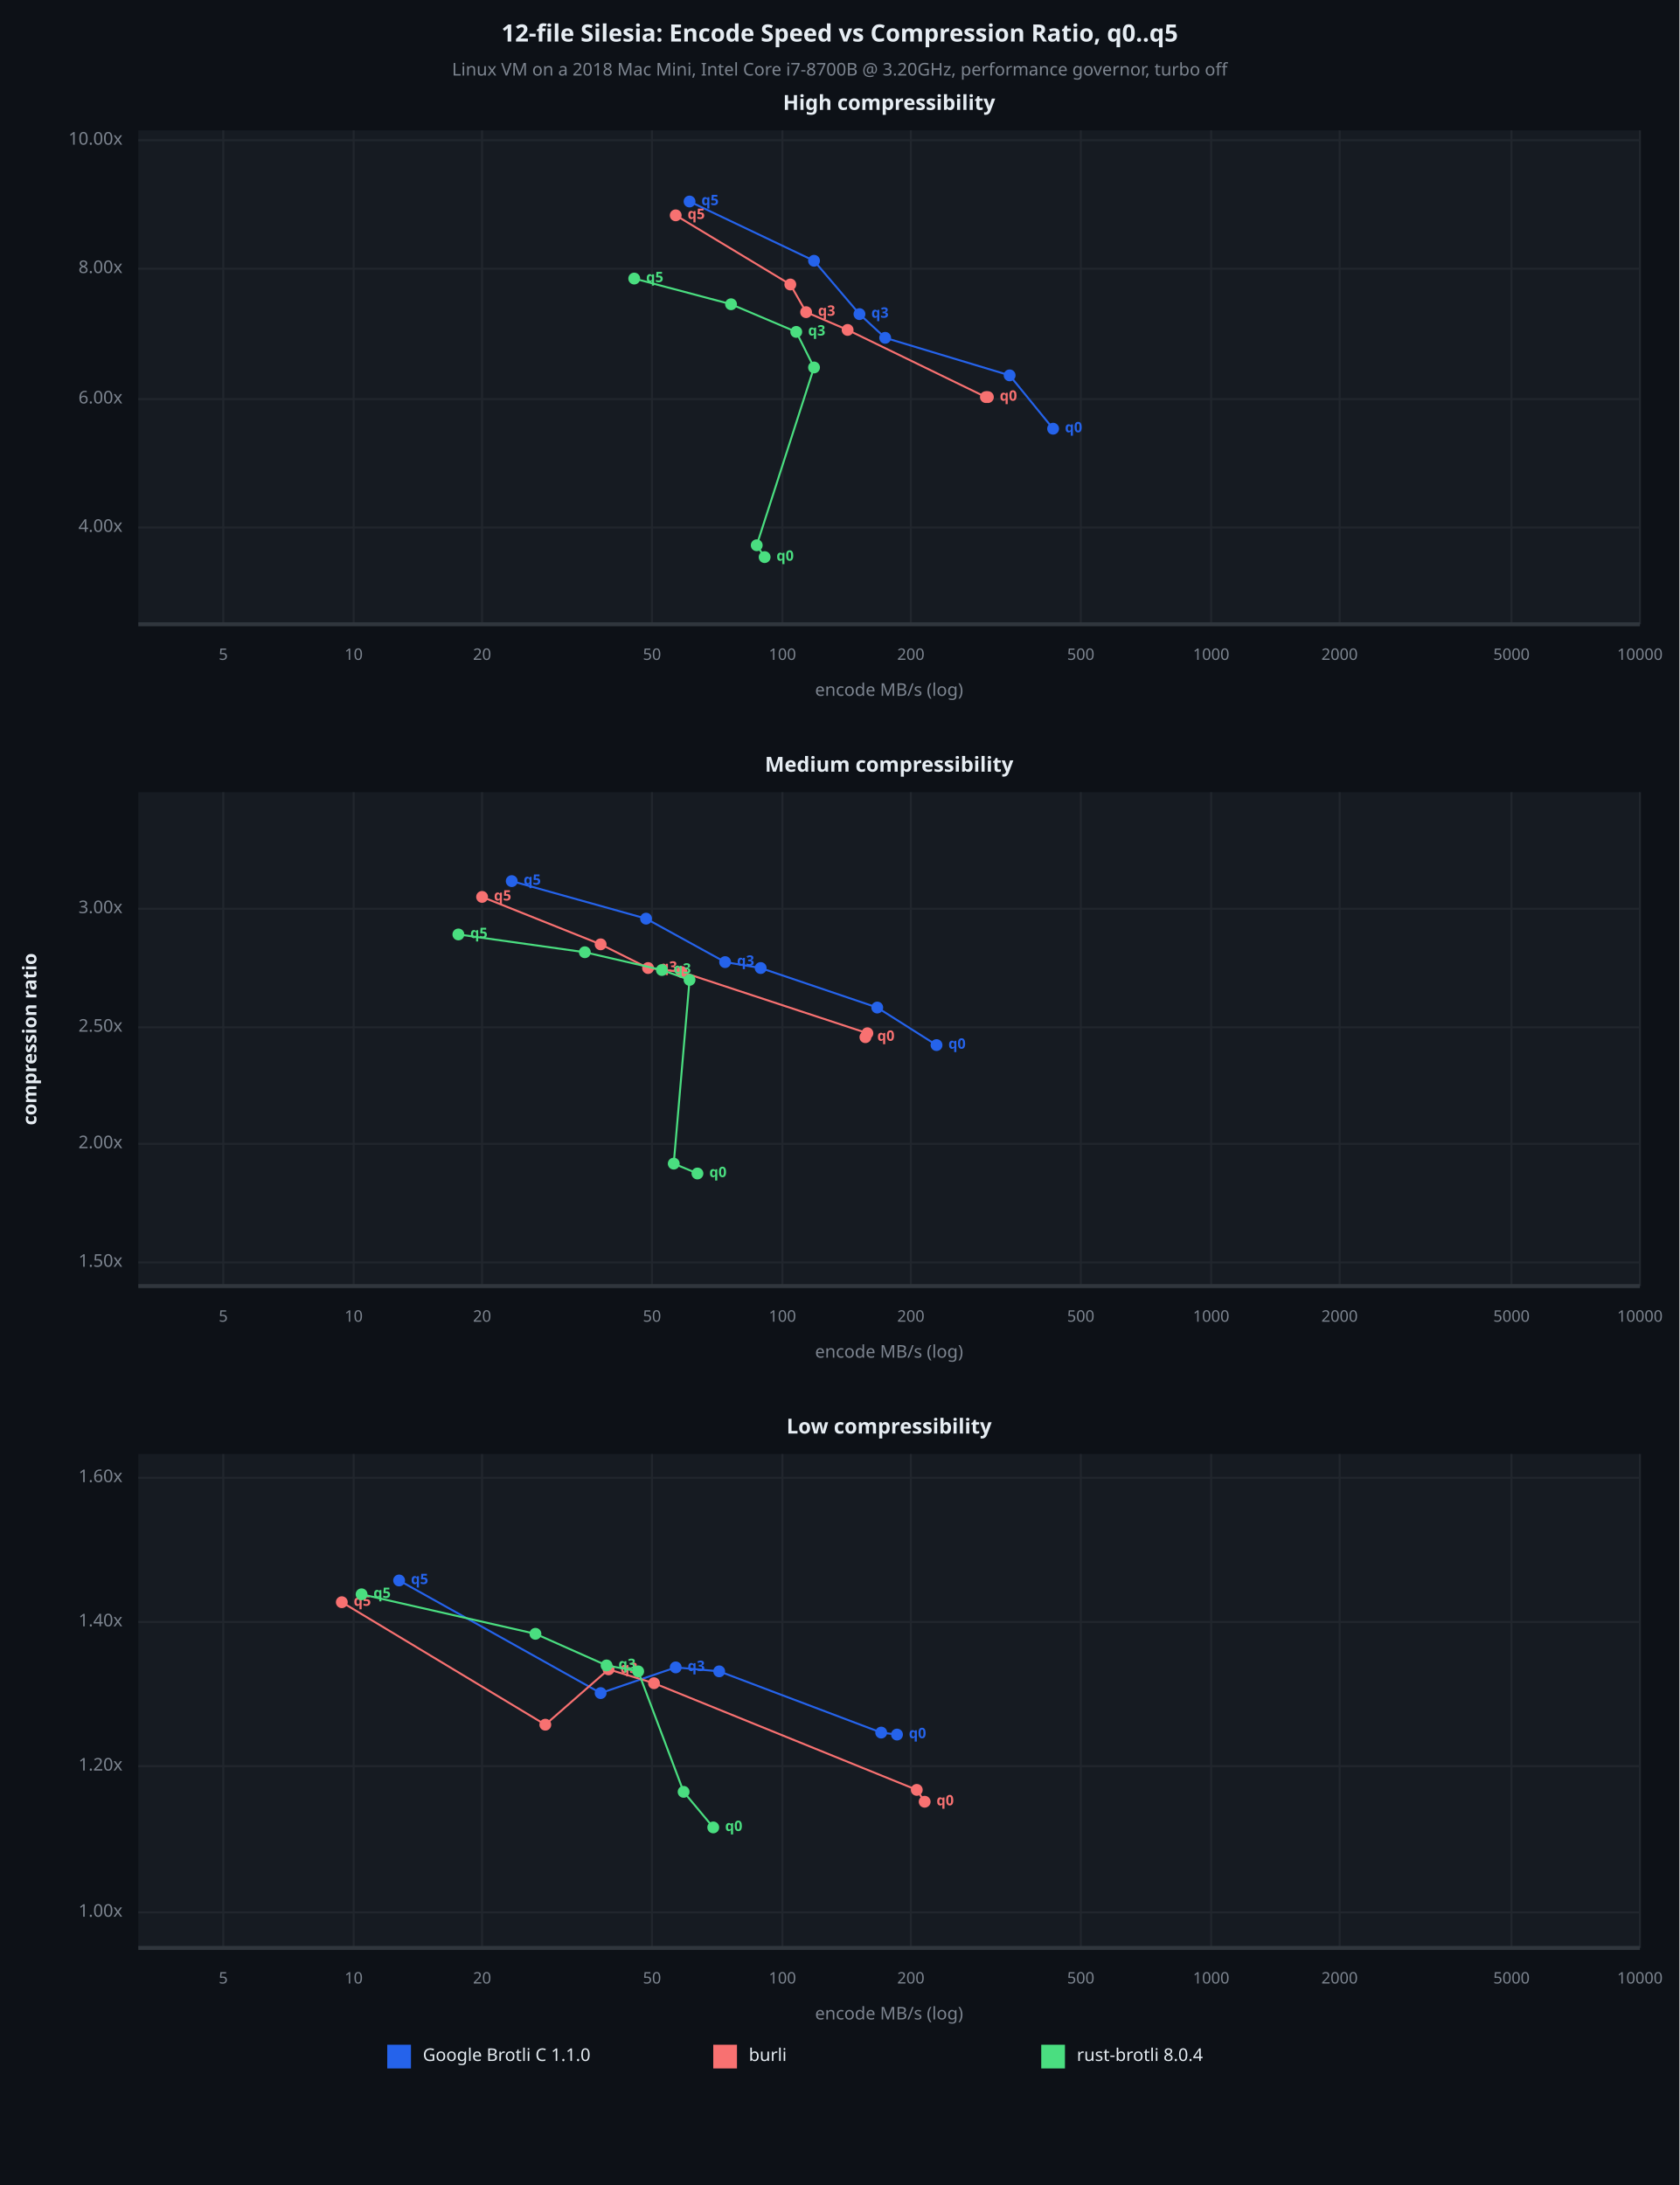
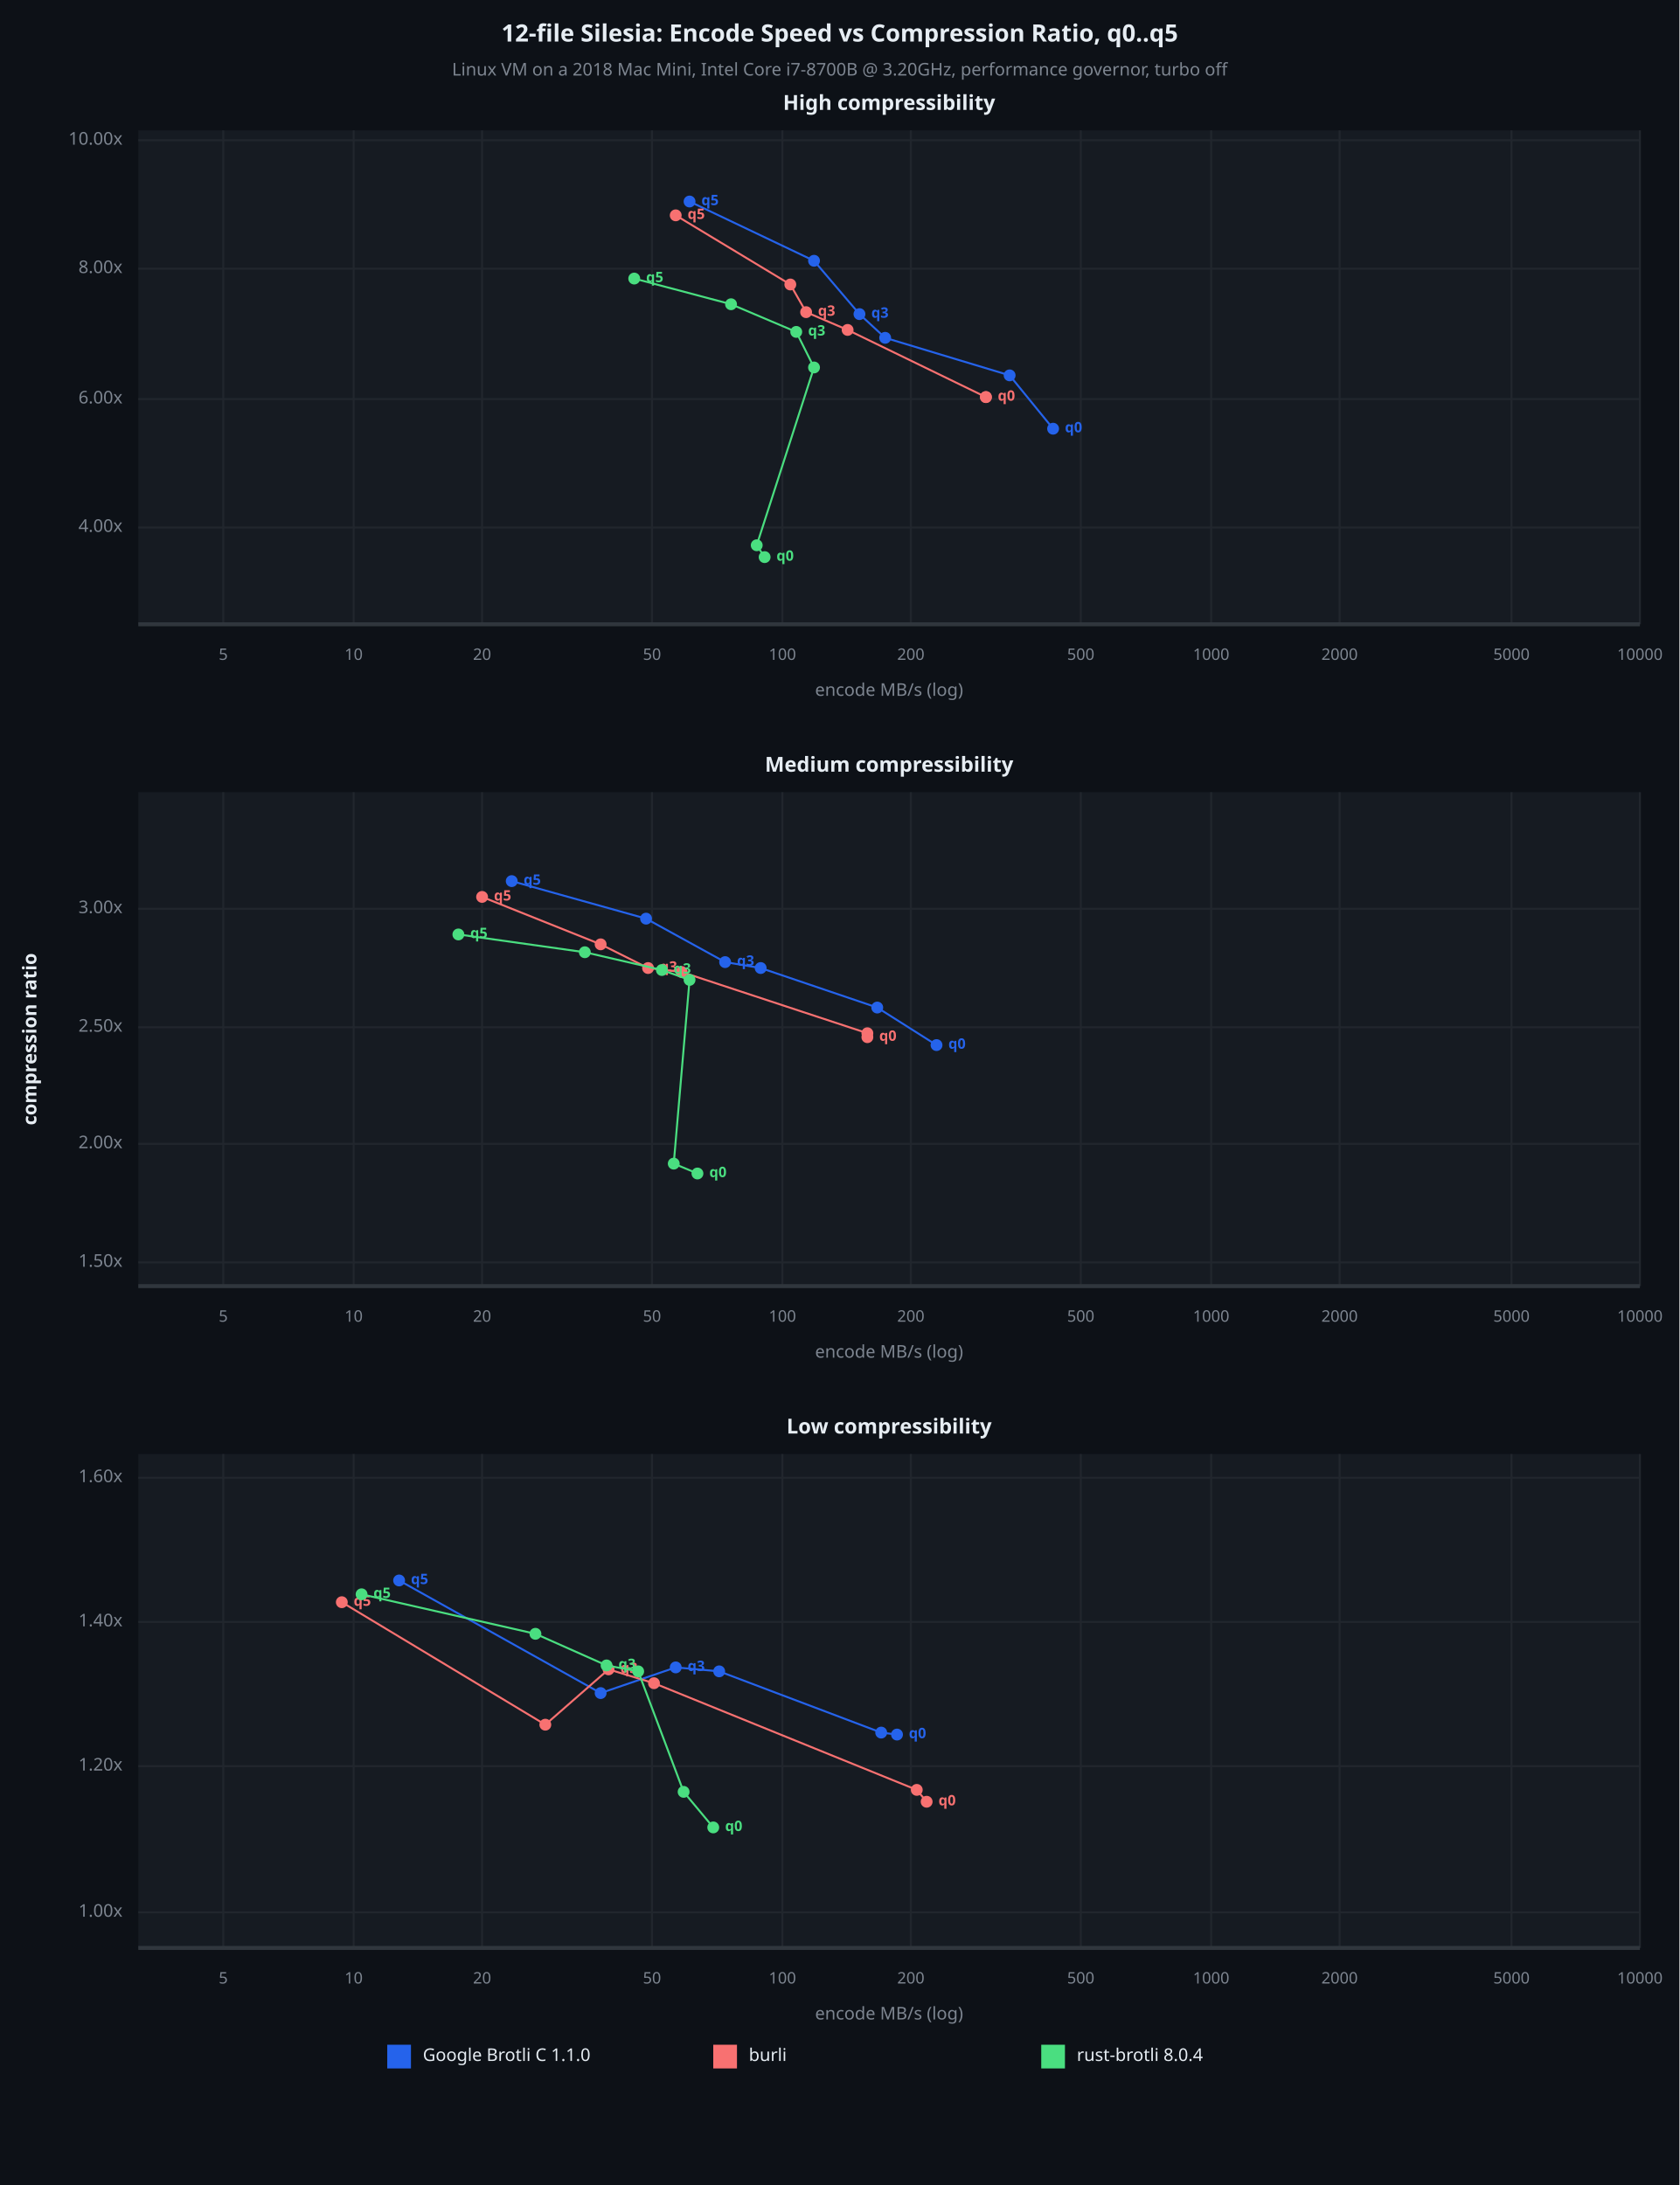
<svg xmlns="http://www.w3.org/2000/svg" viewBox="0 0 850 1106" font-family="system-ui, -apple-system, sans-serif">
  <rect x="0" y="0" width="850" height="1106" opacity="1" fill="#0D1117" stroke="none" />
  <text x="425" y="18" dy="0.5ex" text-anchor="middle" font-family="sans-serif" font-size="12.097" opacity="1" fill="#E6EDF3" font-weight="bold">
12-file Silesia: Encode Speed vs Compression Ratio, q0..q5
</text>
  <text x="425" y="36" dy="0.5ex" text-anchor="middle" font-family="sans-serif" font-size="8.871" opacity="1" fill="#7D8590">
Linux VM on a 2018 Mac Mini, Intel Core i7-8700B @ 3.20GHz, performance governor, turbo off
</text>
  <rect x="70" y="66" width="760" height="250" opacity="1" fill="#161B22" stroke="none" />
  <text x="450" y="53" dy="0.5ex" text-anchor="middle" font-family="sans-serif" font-size="10.484" opacity="1" fill="#E6EDF3" font-weight="bold">
High compressibility
</text>
  <polyline fill="none" opacity="1" stroke="#21262D" stroke-width="1" points="113,66 113,316 " />
  <text x="113" y="332" dy="0.5ex" text-anchor="middle" font-family="sans-serif" font-size="8.065" opacity="1" fill="#7D8590">
5
</text>
  <polyline fill="none" opacity="1" stroke="#21262D" stroke-width="1" points="179,66 179,316 " />
  <text x="179" y="332" dy="0.5ex" text-anchor="middle" font-family="sans-serif" font-size="8.065" opacity="1" fill="#7D8590">
10
</text>
  <polyline fill="none" opacity="1" stroke="#21262D" stroke-width="1" points="244,66 244,316 " />
  <text x="244" y="332" dy="0.5ex" text-anchor="middle" font-family="sans-serif" font-size="8.065" opacity="1" fill="#7D8590">
20
</text>
  <polyline fill="none" opacity="1" stroke="#21262D" stroke-width="1" points="330,66 330,316 " />
  <text x="330" y="332" dy="0.5ex" text-anchor="middle" font-family="sans-serif" font-size="8.065" opacity="1" fill="#7D8590">
50
</text>
  <polyline fill="none" opacity="1" stroke="#21262D" stroke-width="1" points="396,66 396,316 " />
  <text x="396" y="332" dy="0.5ex" text-anchor="middle" font-family="sans-serif" font-size="8.065" opacity="1" fill="#7D8590">
100
</text>
  <polyline fill="none" opacity="1" stroke="#21262D" stroke-width="1" points="461,66 461,316 " />
  <text x="461" y="332" dy="0.5ex" text-anchor="middle" font-family="sans-serif" font-size="8.065" opacity="1" fill="#7D8590">
200
</text>
  <polyline fill="none" opacity="1" stroke="#21262D" stroke-width="1" points="547,66 547,316 " />
  <text x="547" y="332" dy="0.5ex" text-anchor="middle" font-family="sans-serif" font-size="8.065" opacity="1" fill="#7D8590">
500
</text>
  <polyline fill="none" opacity="1" stroke="#21262D" stroke-width="1" points="613,66 613,316 " />
  <text x="613" y="332" dy="0.5ex" text-anchor="middle" font-family="sans-serif" font-size="8.065" opacity="1" fill="#7D8590">
1000
</text>
  <polyline fill="none" opacity="1" stroke="#21262D" stroke-width="1" points="678,66 678,316 " />
  <text x="678" y="332" dy="0.5ex" text-anchor="middle" font-family="sans-serif" font-size="8.065" opacity="1" fill="#7D8590">
2000
</text>
  <polyline fill="none" opacity="1" stroke="#21262D" stroke-width="1" points="765,66 765,316 " />
  <text x="765" y="332" dy="0.5ex" text-anchor="middle" font-family="sans-serif" font-size="8.065" opacity="1" fill="#7D8590">
5000
</text>
  <polyline fill="none" opacity="1" stroke="#21262D" stroke-width="1" points="830,66 830,316 " />
  <text x="830" y="332" dy="0.5ex" text-anchor="middle" font-family="sans-serif" font-size="8.065" opacity="1" fill="#7D8590">
10000
</text>
  <polyline fill="none" opacity="1" stroke="#21262D" stroke-width="1" points="70,267 830,267 " />
  <text x="62" y="267" dy="0.5ex" text-anchor="end" font-family="sans-serif" font-size="8.871" opacity="1" fill="#7D8590">
4.00x
</text>
  <polyline fill="none" opacity="1" stroke="#21262D" stroke-width="1" points="70,202 830,202 " />
  <text x="62" y="202" dy="0.5ex" text-anchor="end" font-family="sans-serif" font-size="8.871" opacity="1" fill="#7D8590">
6.00x
</text>
  <polyline fill="none" opacity="1" stroke="#21262D" stroke-width="1" points="70,136 830,136 " />
  <text x="62" y="136" dy="0.5ex" text-anchor="end" font-family="sans-serif" font-size="8.871" opacity="1" fill="#7D8590">
8.00x
</text>
  <polyline fill="none" opacity="1" stroke="#21262D" stroke-width="1" points="70,71 830,71 " />
  <text x="62" y="71" dy="0.5ex" text-anchor="end" font-family="sans-serif" font-size="8.871" opacity="1" fill="#7D8590">
10.00x
</text>
  <polyline fill="none" opacity="1" stroke="#30363D" stroke-width="2" points="70,316 830,316 " />
  <polyline fill="none" opacity="1" stroke="#2563EB" stroke-width="1" points="533,217 511,190 448,171 435,159 412,132 349,102 " />
  <circle cx="533" cy="217" r="3" opacity="1" fill="#2563EB" stroke="none" stroke-width="1" />
  <text x="539" y="217" dy="0.5ex" text-anchor="start" font-family="sans-serif" font-size="7.258" opacity="1" fill="#2563EB" font-weight="bold">
q0
</text>
  <circle cx="511" cy="190" r="3" opacity="1" fill="#2563EB" stroke="none" stroke-width="1" />
  <circle cx="448" cy="171" r="3" opacity="1" fill="#2563EB" stroke="none" stroke-width="1" />
  <circle cx="435" cy="159" r="3" opacity="1" fill="#2563EB" stroke="none" stroke-width="1" />
  <text x="441" y="159" dy="0.5ex" text-anchor="start" font-family="sans-serif" font-size="7.258" opacity="1" fill="#2563EB" font-weight="bold">
q3
</text>
  <circle cx="412" cy="132" r="3" opacity="1" fill="#2563EB" stroke="none" stroke-width="1" />
  <circle cx="349" cy="102" r="3" opacity="1" fill="#2563EB" stroke="none" stroke-width="1" />
  <text x="355" y="102" dy="0.5ex" text-anchor="start" font-family="sans-serif" font-size="7.258" opacity="1" fill="#2563EB" font-weight="bold">
q5
</text>
-   <polyline fill="none" opacity="1" stroke="#F87171" stroke-width="1" points="500,201 499,201 429,167 408,158 400,144 342,109 " />
-   <circle cx="500" cy="201" r="3" opacity="1" fill="#F87171" stroke="none" stroke-width="1" />
-   <text x="506" y="201" dy="0.5ex" text-anchor="start" font-family="sans-serif" font-size="7.258" opacity="1" fill="#F87171" font-weight="bold">
+   <polyline fill="none" opacity="1" stroke="#F87171" stroke-width="1" points="499,201 499,201 429,167 408,158 400,144 342,109 " />
+   <circle cx="499" cy="201" r="3" opacity="1" fill="#F87171" stroke="none" stroke-width="1" />
+   <text x="505" y="201" dy="0.5ex" text-anchor="start" font-family="sans-serif" font-size="7.258" opacity="1" fill="#F87171" font-weight="bold">
q0
</text>
  <circle cx="499" cy="201" r="3" opacity="1" fill="#F87171" stroke="none" stroke-width="1" />
  <circle cx="429" cy="167" r="3" opacity="1" fill="#F87171" stroke="none" stroke-width="1" />
  <circle cx="408" cy="158" r="3" opacity="1" fill="#F87171" stroke="none" stroke-width="1" />
  <text x="414" y="158" dy="0.5ex" text-anchor="start" font-family="sans-serif" font-size="7.258" opacity="1" fill="#F87171" font-weight="bold">
q3
</text>
  <circle cx="400" cy="144" r="3" opacity="1" fill="#F87171" stroke="none" stroke-width="1" />
  <circle cx="342" cy="109" r="3" opacity="1" fill="#F87171" stroke="none" stroke-width="1" />
  <text x="348" y="109" dy="0.5ex" text-anchor="start" font-family="sans-serif" font-size="7.258" opacity="1" fill="#F87171" font-weight="bold">
q5
</text>
  <polyline fill="none" opacity="1" stroke="#4ADE80" stroke-width="1" points="387,282 383,276 412,186 403,168 370,154 321,141 " />
  <circle cx="387" cy="282" r="3" opacity="1" fill="#4ADE80" stroke="none" stroke-width="1" />
  <text x="393" y="282" dy="0.5ex" text-anchor="start" font-family="sans-serif" font-size="7.258" opacity="1" fill="#4ADE80" font-weight="bold">
q0
</text>
  <circle cx="383" cy="276" r="3" opacity="1" fill="#4ADE80" stroke="none" stroke-width="1" />
  <circle cx="412" cy="186" r="3" opacity="1" fill="#4ADE80" stroke="none" stroke-width="1" />
  <circle cx="403" cy="168" r="3" opacity="1" fill="#4ADE80" stroke="none" stroke-width="1" />
  <text x="409" y="168" dy="0.5ex" text-anchor="start" font-family="sans-serif" font-size="7.258" opacity="1" fill="#4ADE80" font-weight="bold">
q3
</text>
  <circle cx="370" cy="154" r="3" opacity="1" fill="#4ADE80" stroke="none" stroke-width="1" />
  <circle cx="321" cy="141" r="3" opacity="1" fill="#4ADE80" stroke="none" stroke-width="1" />
  <text x="327" y="141" dy="0.5ex" text-anchor="start" font-family="sans-serif" font-size="7.258" opacity="1" fill="#4ADE80" font-weight="bold">
q5
</text>
  <text x="450" y="350" dy="0.5ex" text-anchor="middle" font-family="sans-serif" font-size="8.871" opacity="1" fill="#7D8590">
encode MB/s (log)
</text>
  <rect x="70" y="401" width="760" height="250" opacity="1" fill="#161B22" stroke="none" />
  <text x="450" y="388" dy="0.5ex" text-anchor="middle" font-family="sans-serif" font-size="10.484" opacity="1" fill="#E6EDF3" font-weight="bold">
Medium compressibility
</text>
  <polyline fill="none" opacity="1" stroke="#21262D" stroke-width="1" points="113,401 113,651 " />
  <text x="113" y="667" dy="0.5ex" text-anchor="middle" font-family="sans-serif" font-size="8.065" opacity="1" fill="#7D8590">
5
</text>
  <polyline fill="none" opacity="1" stroke="#21262D" stroke-width="1" points="179,401 179,651 " />
  <text x="179" y="667" dy="0.5ex" text-anchor="middle" font-family="sans-serif" font-size="8.065" opacity="1" fill="#7D8590">
10
</text>
  <polyline fill="none" opacity="1" stroke="#21262D" stroke-width="1" points="244,401 244,651 " />
  <text x="244" y="667" dy="0.5ex" text-anchor="middle" font-family="sans-serif" font-size="8.065" opacity="1" fill="#7D8590">
20
</text>
  <polyline fill="none" opacity="1" stroke="#21262D" stroke-width="1" points="330,401 330,651 " />
  <text x="330" y="667" dy="0.5ex" text-anchor="middle" font-family="sans-serif" font-size="8.065" opacity="1" fill="#7D8590">
50
</text>
  <polyline fill="none" opacity="1" stroke="#21262D" stroke-width="1" points="396,401 396,651 " />
  <text x="396" y="667" dy="0.5ex" text-anchor="middle" font-family="sans-serif" font-size="8.065" opacity="1" fill="#7D8590">
100
</text>
  <polyline fill="none" opacity="1" stroke="#21262D" stroke-width="1" points="461,401 461,651 " />
  <text x="461" y="667" dy="0.5ex" text-anchor="middle" font-family="sans-serif" font-size="8.065" opacity="1" fill="#7D8590">
200
</text>
  <polyline fill="none" opacity="1" stroke="#21262D" stroke-width="1" points="547,401 547,651 " />
  <text x="547" y="667" dy="0.5ex" text-anchor="middle" font-family="sans-serif" font-size="8.065" opacity="1" fill="#7D8590">
500
</text>
  <polyline fill="none" opacity="1" stroke="#21262D" stroke-width="1" points="613,401 613,651 " />
  <text x="613" y="667" dy="0.5ex" text-anchor="middle" font-family="sans-serif" font-size="8.065" opacity="1" fill="#7D8590">
1000
</text>
  <polyline fill="none" opacity="1" stroke="#21262D" stroke-width="1" points="678,401 678,651 " />
  <text x="678" y="667" dy="0.5ex" text-anchor="middle" font-family="sans-serif" font-size="8.065" opacity="1" fill="#7D8590">
2000
</text>
  <polyline fill="none" opacity="1" stroke="#21262D" stroke-width="1" points="765,401 765,651 " />
  <text x="765" y="667" dy="0.5ex" text-anchor="middle" font-family="sans-serif" font-size="8.065" opacity="1" fill="#7D8590">
5000
</text>
  <polyline fill="none" opacity="1" stroke="#21262D" stroke-width="1" points="830,401 830,651 " />
  <text x="830" y="667" dy="0.5ex" text-anchor="middle" font-family="sans-serif" font-size="8.065" opacity="1" fill="#7D8590">
10000
</text>
  <polyline fill="none" opacity="1" stroke="#21262D" stroke-width="1" points="70,639 830,639 " />
  <text x="62" y="639" dy="0.5ex" text-anchor="end" font-family="sans-serif" font-size="8.871" opacity="1" fill="#7D8590">
1.50x
</text>
  <polyline fill="none" opacity="1" stroke="#21262D" stroke-width="1" points="70,579 830,579 " />
  <text x="62" y="579" dy="0.5ex" text-anchor="end" font-family="sans-serif" font-size="8.871" opacity="1" fill="#7D8590">
2.00x
</text>
  <polyline fill="none" opacity="1" stroke="#21262D" stroke-width="1" points="70,520 830,520 " />
  <text x="62" y="520" dy="0.5ex" text-anchor="end" font-family="sans-serif" font-size="8.871" opacity="1" fill="#7D8590">
2.50x
</text>
  <polyline fill="none" opacity="1" stroke="#21262D" stroke-width="1" points="70,460 830,460 " />
  <text x="62" y="460" dy="0.5ex" text-anchor="end" font-family="sans-serif" font-size="8.871" opacity="1" fill="#7D8590">
3.00x
</text>
  <polyline fill="none" opacity="1" stroke="#30363D" stroke-width="2" points="70,651 830,651 " />
  <polyline fill="none" opacity="1" stroke="#2563EB" stroke-width="1" points="474,529 444,510 385,490 367,487 327,465 259,446 " />
  <circle cx="474" cy="529" r="3" opacity="1" fill="#2563EB" stroke="none" stroke-width="1" />
  <text x="480" y="529" dy="0.5ex" text-anchor="start" font-family="sans-serif" font-size="7.258" opacity="1" fill="#2563EB" font-weight="bold">
q0
</text>
  <circle cx="444" cy="510" r="3" opacity="1" fill="#2563EB" stroke="none" stroke-width="1" />
  <circle cx="385" cy="490" r="3" opacity="1" fill="#2563EB" stroke="none" stroke-width="1" />
  <circle cx="367" cy="487" r="3" opacity="1" fill="#2563EB" stroke="none" stroke-width="1" />
  <text x="373" y="487" dy="0.5ex" text-anchor="start" font-family="sans-serif" font-size="7.258" opacity="1" fill="#2563EB" font-weight="bold">
q3
</text>
  <circle cx="327" cy="465" r="3" opacity="1" fill="#2563EB" stroke="none" stroke-width="1" />
  <circle cx="259" cy="446" r="3" opacity="1" fill="#2563EB" stroke="none" stroke-width="1" />
  <text x="265" y="446" dy="0.5ex" text-anchor="start" font-family="sans-serif" font-size="7.258" opacity="1" fill="#2563EB" font-weight="bold">
q5
</text>
-   <polyline fill="none" opacity="1" stroke="#F87171" stroke-width="1" points="438,525 439,523 345,492 328,490 304,478 244,454 " />
-   <circle cx="438" cy="525" r="3" opacity="1" fill="#F87171" stroke="none" stroke-width="1" />
-   <text x="444" y="525" dy="0.5ex" text-anchor="start" font-family="sans-serif" font-size="7.258" opacity="1" fill="#F87171" font-weight="bold">
+   <polyline fill="none" opacity="1" stroke="#F87171" stroke-width="1" points="439,525 439,523 345,492 328,490 304,478 244,454 " />
+   <circle cx="439" cy="525" r="3" opacity="1" fill="#F87171" stroke="none" stroke-width="1" />
+   <text x="445" y="525" dy="0.5ex" text-anchor="start" font-family="sans-serif" font-size="7.258" opacity="1" fill="#F87171" font-weight="bold">
q0
</text>
  <circle cx="439" cy="523" r="3" opacity="1" fill="#F87171" stroke="none" stroke-width="1" />
  <circle cx="345" cy="492" r="3" opacity="1" fill="#F87171" stroke="none" stroke-width="1" />
  <circle cx="328" cy="490" r="3" opacity="1" fill="#F87171" stroke="none" stroke-width="1" />
  <text x="334" y="490" dy="0.5ex" text-anchor="start" font-family="sans-serif" font-size="7.258" opacity="1" fill="#F87171" font-weight="bold">
q3
</text>
  <circle cx="304" cy="478" r="3" opacity="1" fill="#F87171" stroke="none" stroke-width="1" />
  <circle cx="244" cy="454" r="3" opacity="1" fill="#F87171" stroke="none" stroke-width="1" />
  <text x="250" y="454" dy="0.5ex" text-anchor="start" font-family="sans-serif" font-size="7.258" opacity="1" fill="#F87171" font-weight="bold">
q5
</text>
  <polyline fill="none" opacity="1" stroke="#4ADE80" stroke-width="1" points="353,594 341,589 349,496 335,491 296,482 232,473 " />
  <circle cx="353" cy="594" r="3" opacity="1" fill="#4ADE80" stroke="none" stroke-width="1" />
  <text x="359" y="594" dy="0.5ex" text-anchor="start" font-family="sans-serif" font-size="7.258" opacity="1" fill="#4ADE80" font-weight="bold">
q0
</text>
  <circle cx="341" cy="589" r="3" opacity="1" fill="#4ADE80" stroke="none" stroke-width="1" />
  <circle cx="349" cy="496" r="3" opacity="1" fill="#4ADE80" stroke="none" stroke-width="1" />
  <circle cx="335" cy="491" r="3" opacity="1" fill="#4ADE80" stroke="none" stroke-width="1" />
  <text x="341" y="491" dy="0.5ex" text-anchor="start" font-family="sans-serif" font-size="7.258" opacity="1" fill="#4ADE80" font-weight="bold">
q3
</text>
  <circle cx="296" cy="482" r="3" opacity="1" fill="#4ADE80" stroke="none" stroke-width="1" />
  <circle cx="232" cy="473" r="3" opacity="1" fill="#4ADE80" stroke="none" stroke-width="1" />
  <text x="238" y="473" dy="0.5ex" text-anchor="start" font-family="sans-serif" font-size="7.258" opacity="1" fill="#4ADE80" font-weight="bold">
q5
</text>
  <text x="450" y="685" dy="0.5ex" text-anchor="middle" font-family="sans-serif" font-size="8.871" opacity="1" fill="#7D8590">
encode MB/s (log)
</text>
  <rect x="70" y="736" width="760" height="250" opacity="1" fill="#161B22" stroke="none" />
  <text x="450" y="723" dy="0.5ex" text-anchor="middle" font-family="sans-serif" font-size="10.484" opacity="1" fill="#E6EDF3" font-weight="bold">
Low compressibility
</text>
  <polyline fill="none" opacity="1" stroke="#21262D" stroke-width="1" points="113,736 113,986 " />
  <text x="113" y="1002" dy="0.5ex" text-anchor="middle" font-family="sans-serif" font-size="8.065" opacity="1" fill="#7D8590">
5
</text>
  <polyline fill="none" opacity="1" stroke="#21262D" stroke-width="1" points="179,736 179,986 " />
  <text x="179" y="1002" dy="0.5ex" text-anchor="middle" font-family="sans-serif" font-size="8.065" opacity="1" fill="#7D8590">
10
</text>
  <polyline fill="none" opacity="1" stroke="#21262D" stroke-width="1" points="244,736 244,986 " />
  <text x="244" y="1002" dy="0.5ex" text-anchor="middle" font-family="sans-serif" font-size="8.065" opacity="1" fill="#7D8590">
20
</text>
  <polyline fill="none" opacity="1" stroke="#21262D" stroke-width="1" points="330,736 330,986 " />
  <text x="330" y="1002" dy="0.5ex" text-anchor="middle" font-family="sans-serif" font-size="8.065" opacity="1" fill="#7D8590">
50
</text>
  <polyline fill="none" opacity="1" stroke="#21262D" stroke-width="1" points="396,736 396,986 " />
  <text x="396" y="1002" dy="0.5ex" text-anchor="middle" font-family="sans-serif" font-size="8.065" opacity="1" fill="#7D8590">
100
</text>
  <polyline fill="none" opacity="1" stroke="#21262D" stroke-width="1" points="461,736 461,986 " />
  <text x="461" y="1002" dy="0.5ex" text-anchor="middle" font-family="sans-serif" font-size="8.065" opacity="1" fill="#7D8590">
200
</text>
  <polyline fill="none" opacity="1" stroke="#21262D" stroke-width="1" points="547,736 547,986 " />
  <text x="547" y="1002" dy="0.5ex" text-anchor="middle" font-family="sans-serif" font-size="8.065" opacity="1" fill="#7D8590">
500
</text>
  <polyline fill="none" opacity="1" stroke="#21262D" stroke-width="1" points="613,736 613,986 " />
  <text x="613" y="1002" dy="0.5ex" text-anchor="middle" font-family="sans-serif" font-size="8.065" opacity="1" fill="#7D8590">
1000
</text>
  <polyline fill="none" opacity="1" stroke="#21262D" stroke-width="1" points="678,736 678,986 " />
  <text x="678" y="1002" dy="0.5ex" text-anchor="middle" font-family="sans-serif" font-size="8.065" opacity="1" fill="#7D8590">
2000
</text>
  <polyline fill="none" opacity="1" stroke="#21262D" stroke-width="1" points="765,736 765,986 " />
  <text x="765" y="1002" dy="0.5ex" text-anchor="middle" font-family="sans-serif" font-size="8.065" opacity="1" fill="#7D8590">
5000
</text>
  <polyline fill="none" opacity="1" stroke="#21262D" stroke-width="1" points="830,736 830,986 " />
  <text x="830" y="1002" dy="0.5ex" text-anchor="middle" font-family="sans-serif" font-size="8.065" opacity="1" fill="#7D8590">
10000
</text>
  <polyline fill="none" opacity="1" stroke="#21262D" stroke-width="1" points="70,968 830,968 " />
  <text x="62" y="968" dy="0.5ex" text-anchor="end" font-family="sans-serif" font-size="8.871" opacity="1" fill="#7D8590">
1.00x
</text>
  <polyline fill="none" opacity="1" stroke="#21262D" stroke-width="1" points="70,894 830,894 " />
  <text x="62" y="894" dy="0.5ex" text-anchor="end" font-family="sans-serif" font-size="8.871" opacity="1" fill="#7D8590">
1.20x
</text>
  <polyline fill="none" opacity="1" stroke="#21262D" stroke-width="1" points="70,821 830,821 " />
  <text x="62" y="821" dy="0.5ex" text-anchor="end" font-family="sans-serif" font-size="8.871" opacity="1" fill="#7D8590">
1.40x
</text>
  <polyline fill="none" opacity="1" stroke="#21262D" stroke-width="1" points="70,748 830,748 " />
  <text x="62" y="748" dy="0.5ex" text-anchor="end" font-family="sans-serif" font-size="8.871" opacity="1" fill="#7D8590">
1.60x
</text>
  <polyline fill="none" opacity="1" stroke="#30363D" stroke-width="2" points="70,986 830,986 " />
  <polyline fill="none" opacity="1" stroke="#2563EB" stroke-width="1" points="454,878 446,877 364,846 342,844 304,857 202,800 " />
  <circle cx="454" cy="878" r="3" opacity="1" fill="#2563EB" stroke="none" stroke-width="1" />
  <text x="460" y="878" dy="0.5ex" text-anchor="start" font-family="sans-serif" font-size="7.258" opacity="1" fill="#2563EB" font-weight="bold">
q0
</text>
  <circle cx="446" cy="877" r="3" opacity="1" fill="#2563EB" stroke="none" stroke-width="1" />
  <circle cx="364" cy="846" r="3" opacity="1" fill="#2563EB" stroke="none" stroke-width="1" />
  <circle cx="342" cy="844" r="3" opacity="1" fill="#2563EB" stroke="none" stroke-width="1" />
  <text x="348" y="844" dy="0.5ex" text-anchor="start" font-family="sans-serif" font-size="7.258" opacity="1" fill="#2563EB" font-weight="bold">
q3
</text>
  <circle cx="304" cy="857" r="3" opacity="1" fill="#2563EB" stroke="none" stroke-width="1" />
  <circle cx="202" cy="800" r="3" opacity="1" fill="#2563EB" stroke="none" stroke-width="1" />
  <text x="208" y="800" dy="0.5ex" text-anchor="start" font-family="sans-serif" font-size="7.258" opacity="1" fill="#2563EB" font-weight="bold">
q5
</text>
-   <polyline fill="none" opacity="1" stroke="#F87171" stroke-width="1" points="468,912 464,906 331,852 308,845 276,873 173,811 " />
-   <circle cx="468" cy="912" r="3" opacity="1" fill="#F87171" stroke="none" stroke-width="1" />
-   <text x="474" y="912" dy="0.5ex" text-anchor="start" font-family="sans-serif" font-size="7.258" opacity="1" fill="#F87171" font-weight="bold">
+   <polyline fill="none" opacity="1" stroke="#F87171" stroke-width="1" points="469,912 464,906 331,852 308,845 276,873 173,811 " />
+   <circle cx="469" cy="912" r="3" opacity="1" fill="#F87171" stroke="none" stroke-width="1" />
+   <text x="475" y="912" dy="0.5ex" text-anchor="start" font-family="sans-serif" font-size="7.258" opacity="1" fill="#F87171" font-weight="bold">
q0
</text>
  <circle cx="464" cy="906" r="3" opacity="1" fill="#F87171" stroke="none" stroke-width="1" />
  <circle cx="331" cy="852" r="3" opacity="1" fill="#F87171" stroke="none" stroke-width="1" />
  <circle cx="308" cy="845" r="3" opacity="1" fill="#F87171" stroke="none" stroke-width="1" />
  <text x="314" y="845" dy="0.5ex" text-anchor="start" font-family="sans-serif" font-size="7.258" opacity="1" fill="#F87171" font-weight="bold">
q3
</text>
  <circle cx="276" cy="873" r="3" opacity="1" fill="#F87171" stroke="none" stroke-width="1" />
  <circle cx="173" cy="811" r="3" opacity="1" fill="#F87171" stroke="none" stroke-width="1" />
  <text x="179" y="811" dy="0.5ex" text-anchor="start" font-family="sans-serif" font-size="7.258" opacity="1" fill="#F87171" font-weight="bold">
q5
</text>
  <polyline fill="none" opacity="1" stroke="#4ADE80" stroke-width="1" points="361,925 346,907 323,846 307,843 271,827 183,807 " />
  <circle cx="361" cy="925" r="3" opacity="1" fill="#4ADE80" stroke="none" stroke-width="1" />
  <text x="367" y="925" dy="0.5ex" text-anchor="start" font-family="sans-serif" font-size="7.258" opacity="1" fill="#4ADE80" font-weight="bold">
q0
</text>
  <circle cx="346" cy="907" r="3" opacity="1" fill="#4ADE80" stroke="none" stroke-width="1" />
  <circle cx="323" cy="846" r="3" opacity="1" fill="#4ADE80" stroke="none" stroke-width="1" />
  <circle cx="307" cy="843" r="3" opacity="1" fill="#4ADE80" stroke="none" stroke-width="1" />
  <text x="313" y="843" dy="0.5ex" text-anchor="start" font-family="sans-serif" font-size="7.258" opacity="1" fill="#4ADE80" font-weight="bold">
q3
</text>
  <circle cx="271" cy="827" r="3" opacity="1" fill="#4ADE80" stroke="none" stroke-width="1" />
  <circle cx="183" cy="807" r="3" opacity="1" fill="#4ADE80" stroke="none" stroke-width="1" />
  <text x="189" y="807" dy="0.5ex" text-anchor="start" font-family="sans-serif" font-size="7.258" opacity="1" fill="#4ADE80" font-weight="bold">
q5
</text>
  <text x="450" y="1020" dy="0.5ex" text-anchor="middle" font-family="sans-serif" font-size="8.871" opacity="1" fill="#7D8590">
encode MB/s (log)
</text>
  <text x="16" y="526" dy="0.5ex" text-anchor="middle" font-family="sans-serif" font-size="9.677" opacity="1" fill="#E6EDF3" font-weight="bold" transform="rotate(270, 16, 526)">
compression ratio
</text>
  <rect x="196" y="1035" width="12" height="12" opacity="1" fill="#2563EB" stroke="none" />
  <text x="214" y="1041" dy="0.5ex" text-anchor="start" font-family="sans-serif" font-size="8.871" opacity="1" fill="#E6EDF3">
Google Brotli C 1.1.0
</text>
  <rect x="361" y="1035" width="12" height="12" opacity="1" fill="#F87171" stroke="none" />
  <text x="379" y="1041" dy="0.5ex" text-anchor="start" font-family="sans-serif" font-size="8.871" opacity="1" fill="#E6EDF3">
burli
</text>
  <rect x="527" y="1035" width="12" height="12" opacity="1" fill="#4ADE80" stroke="none" />
  <text x="545" y="1041" dy="0.5ex" text-anchor="start" font-family="sans-serif" font-size="8.871" opacity="1" fill="#E6EDF3">
rust-brotli 8.0.4
</text>
</svg>
